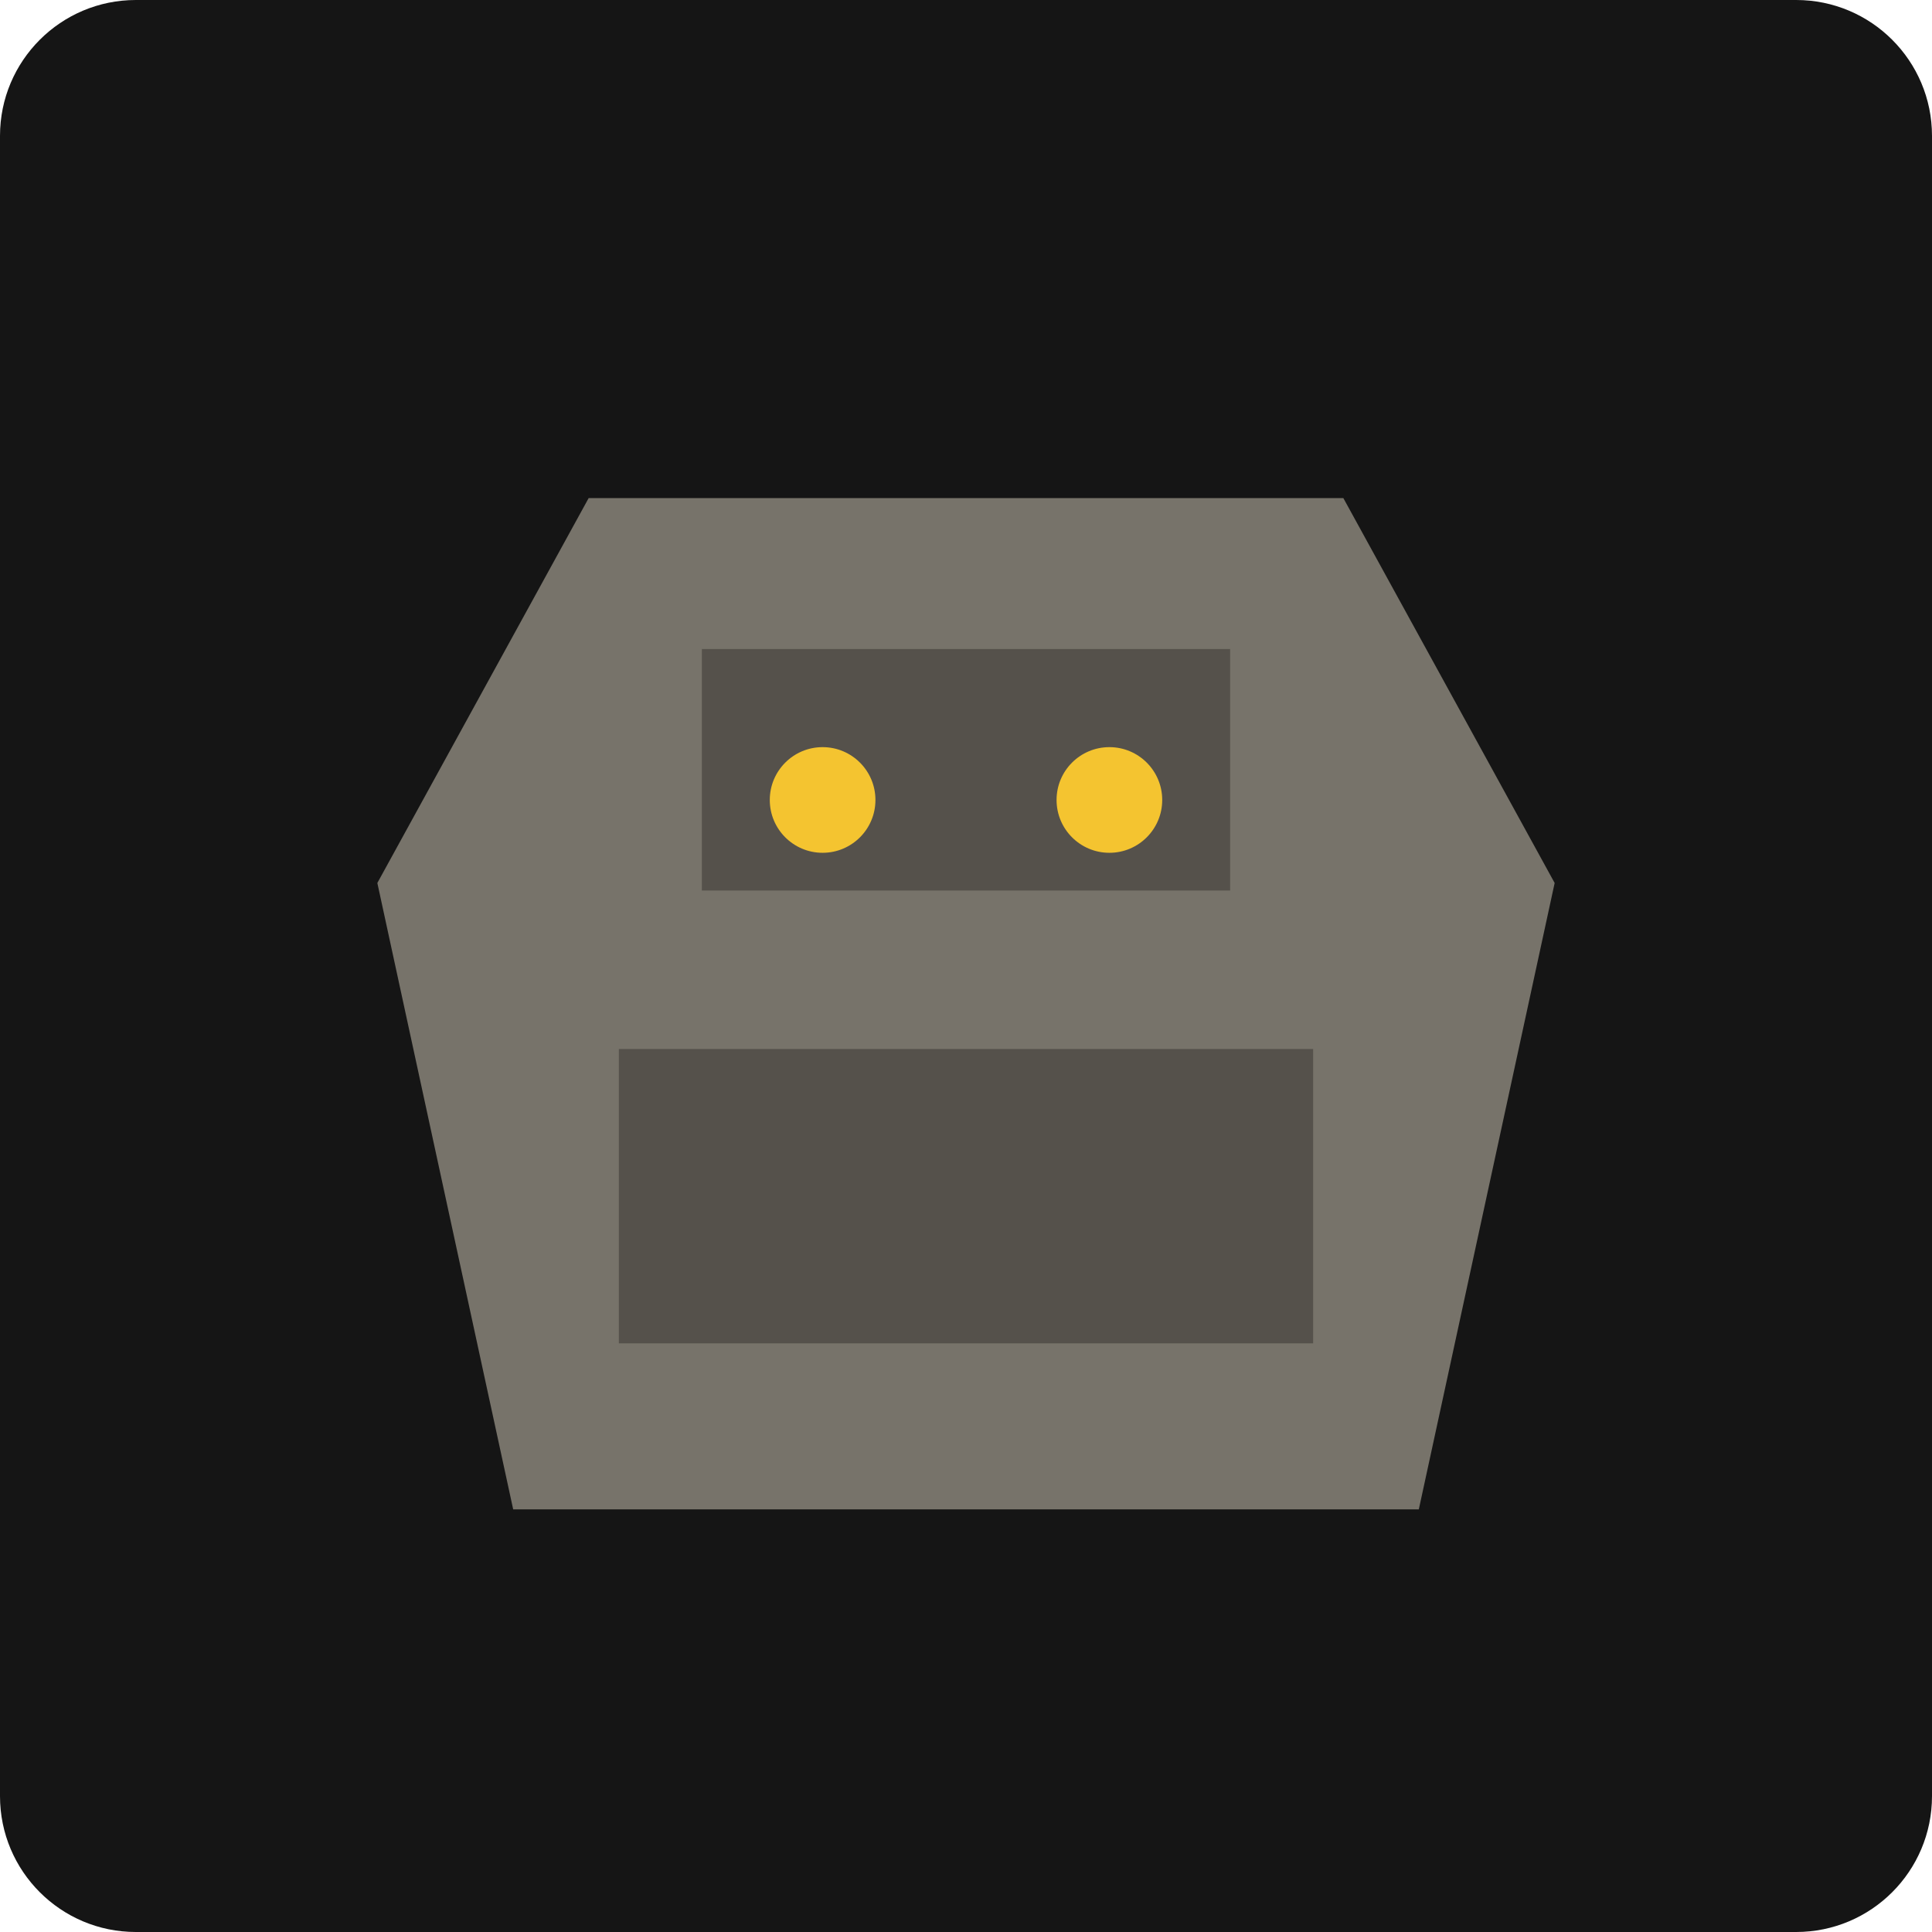
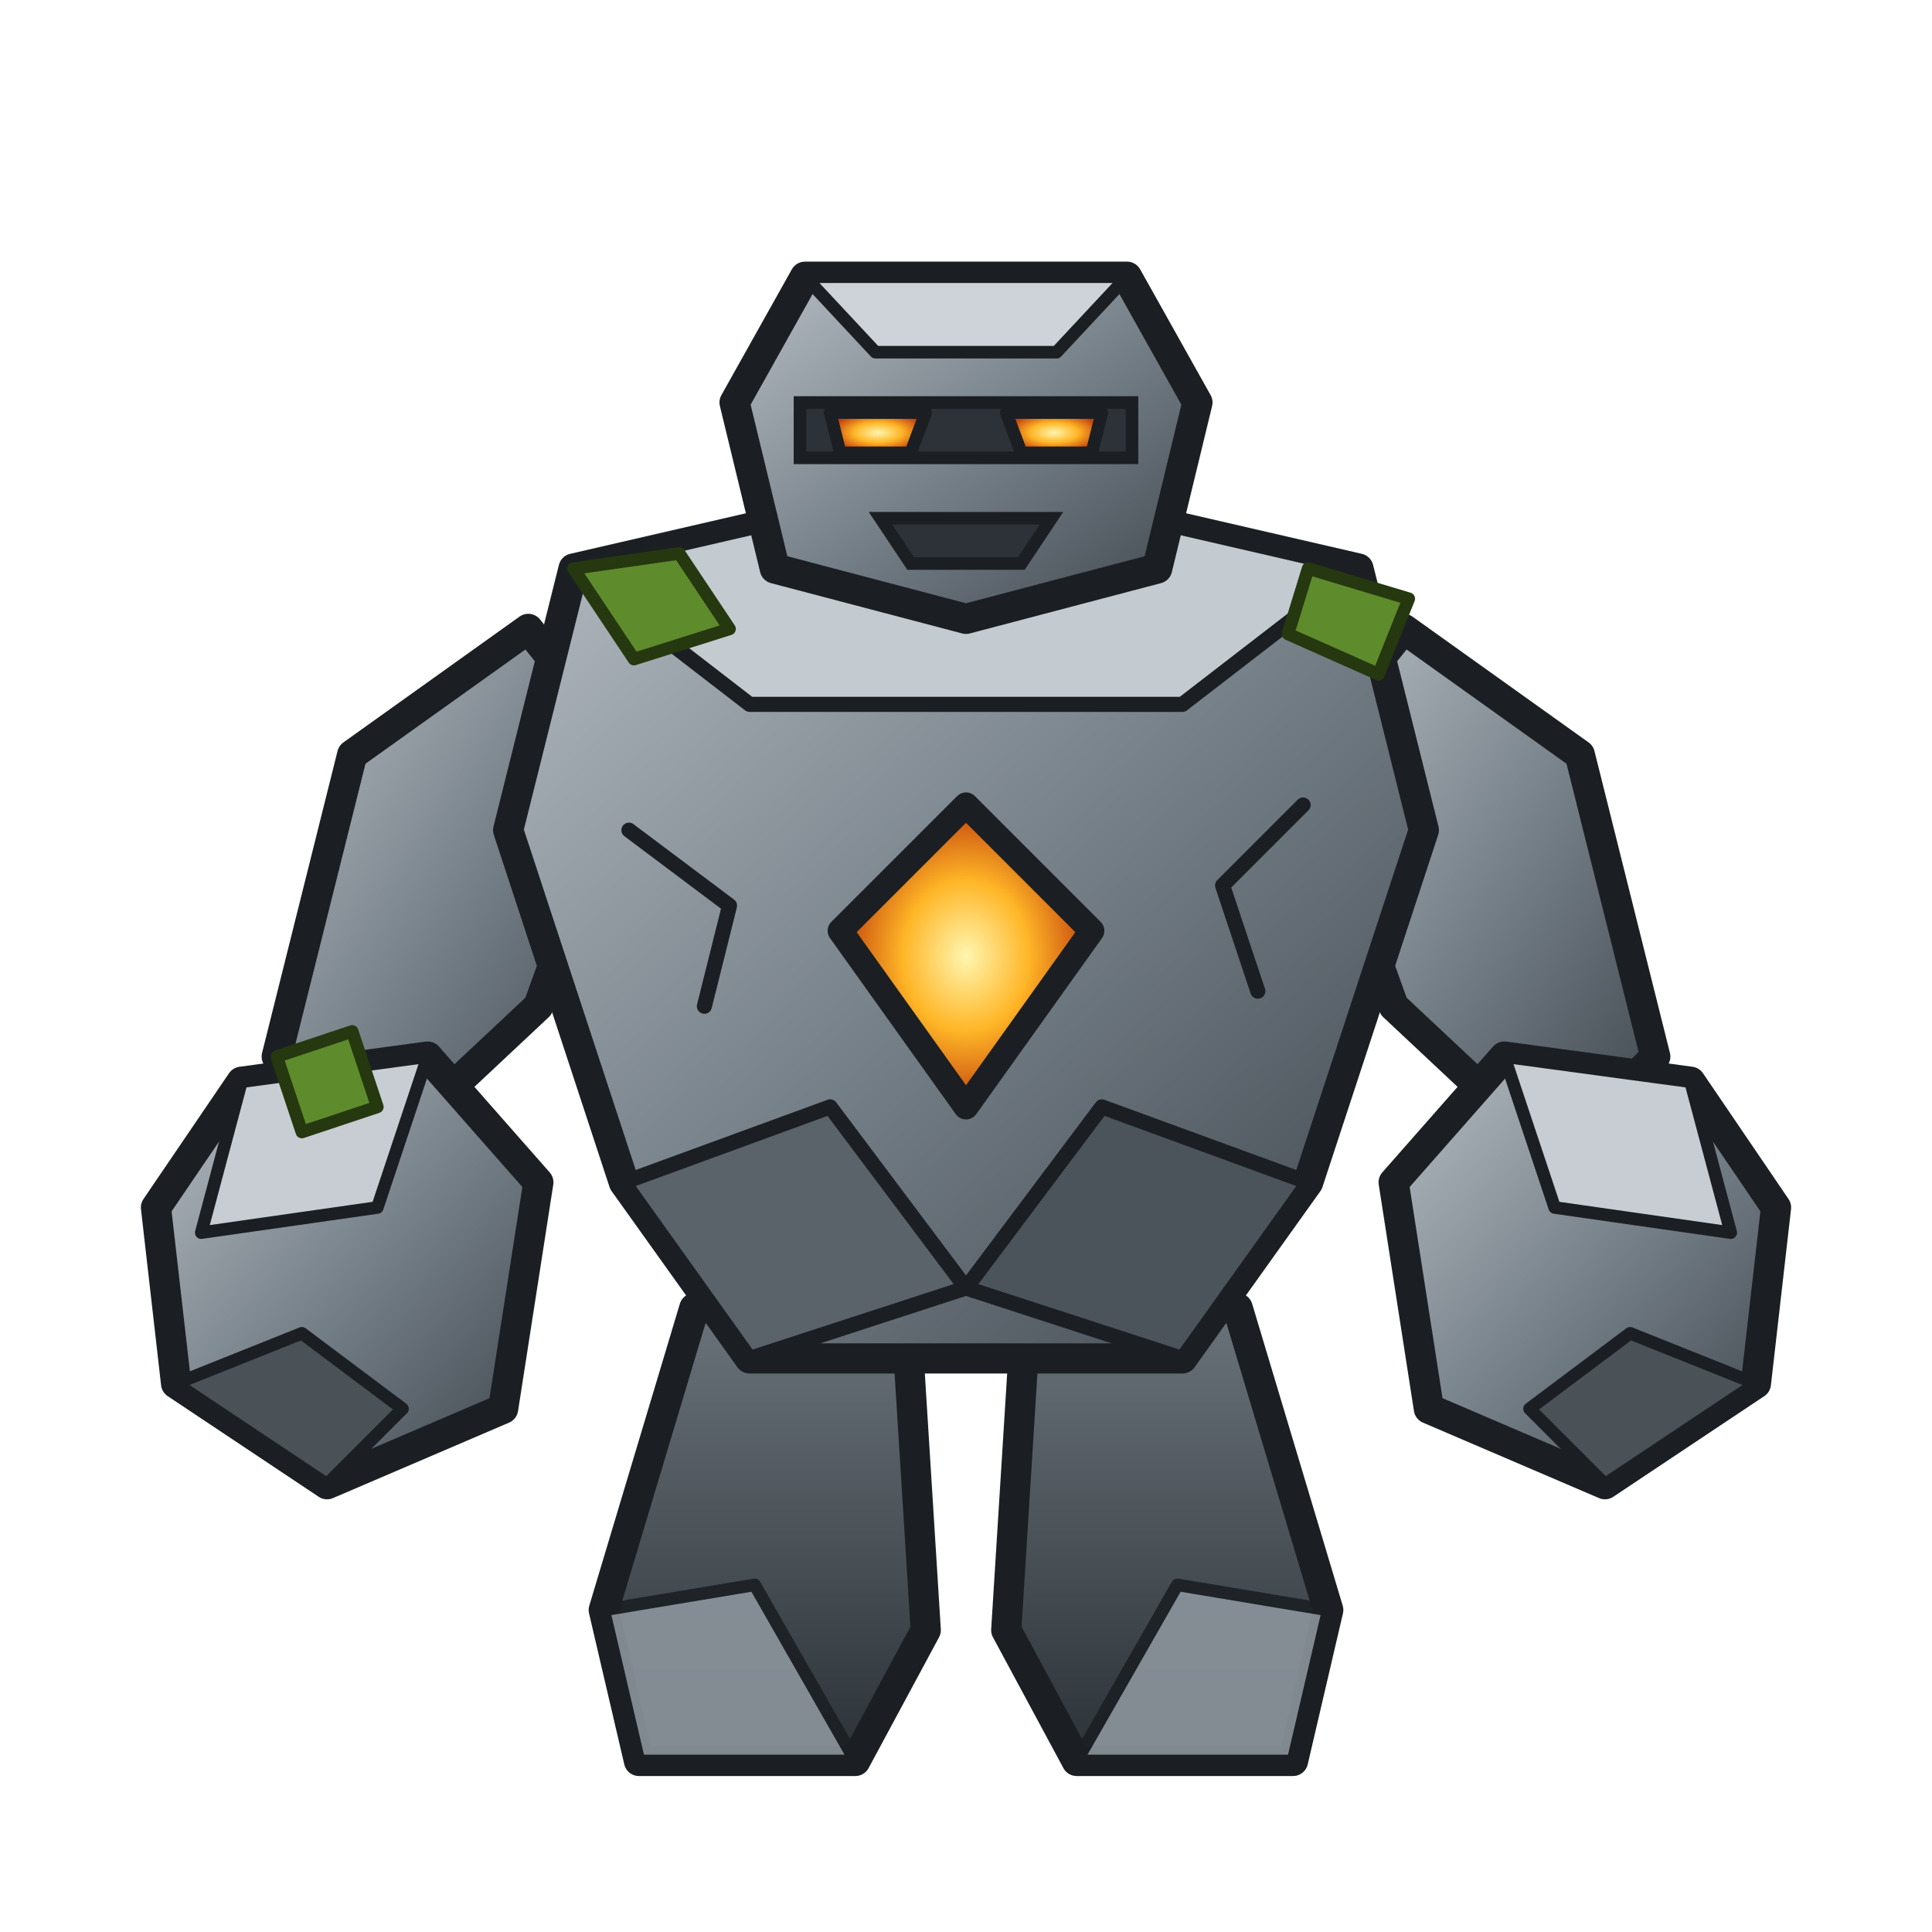
- <svg xmlns="http://www.w3.org/2000/svg" viewBox="0 0 256 256">
-   <rect width="256" height="256" rx="18" fill="#151515" />
-   <path fill="#77736a" d="M78 66h100l28 51-18 83H68l-18-83 28-51z" />
-   <path fill="#55514b" d="M93 86h70v32H93zM82 139h92v39H82z" />
-   <circle cx="109" cy="106" r="7" fill="#f4c430" />
-   <circle cx="147" cy="106" r="7" fill="#f4c430" />
+ <svg xmlns="http://www.w3.org/2000/svg" viewBox="0 0 768 768">
+   <defs>
+     <linearGradient id="stone" x1="0" y1="0" x2="1" y2="1">
+       <stop offset="0" stop-color="#B7BEC4" />
+       <stop offset="0.5" stop-color="#78828A" />
+       <stop offset="1" stop-color="#3E464D" />
+     </linearGradient>
+     <linearGradient id="stoneDark" x1="0" y1="0" x2="0" y2="1">
+       <stop offset="0" stop-color="#6A737A" />
+       <stop offset="1" stop-color="#2C3237" />
+     </linearGradient>
+     <radialGradient id="glow" cx="0.5" cy="0.5" r="0.5">
+       <stop offset="0" stop-color="#FFF6B0" />
+       <stop offset="0.5" stop-color="#FFB627" />
+       <stop offset="1" stop-color="#C2410C" />
+     </radialGradient>
+   </defs>
+   <g stroke="#1B1F23" stroke-width="12" stroke-linejoin="round">
+     <polygon points="276,520 360,520 368,648 340,700 254,700 240,640" fill="url(#stoneDark)" />
+     <polygon points="408,520 492,520 528,640 514,700 428,700 400,648" fill="url(#stoneDark)" />
+   </g>
+   <g fill="#8C959C" stroke="#1B1F23" stroke-width="5" stroke-linejoin="round" opacity="0.9">
+     <polygon points="254,700 240,640 300,630 340,700" />
+     <polygon points="514,700 528,640 468,630 428,700" />
+   </g>
+   <g stroke="#1B1F23" stroke-width="12" stroke-linejoin="round">
+     <polygon points="210,250 140,300 110,420 150,460 214,400 250,300" fill="url(#stone)" />
+     <polygon points="558,250 628,300 658,420 618,460 554,400 518,300" fill="url(#stone)" />
+   </g>
+   <g stroke="#1B1F23" stroke-width="12" stroke-linejoin="round">
+     <polygon points="96,430 170,420 214,470 200,560 130,590 70,550 62,480" fill="url(#stone)" />
+     <polygon points="672,430 598,420 554,470 568,560 638,590 698,550 706,480" fill="url(#stone)" />
+   </g>
+   <g stroke="#1B1F23" stroke-width="5" stroke-linejoin="round">
+     <polygon points="96,430 170,420 150,480 80,490" fill="#C7CDD2" />
+     <polygon points="672,430 598,420 618,480 688,490" fill="#C7CDD2" />
+     <polygon points="130,590 70,550 120,530 160,560" fill="#4A5258" />
+     <polygon points="638,590 698,550 648,530 608,560" fill="#4A5258" />
+   </g>
+   <g stroke="#1B1F23" stroke-width="12" stroke-linejoin="round">
+     <polygon points="384,190 540,226 566,330 520,470 470,540 298,540 248,470 202,330 228,226" fill="url(#stone)" />
+   </g>
+   <g stroke="#1B1F23" stroke-width="6" stroke-linejoin="round">
+     <polygon points="228,226 384,190 540,226 470,280 298,280" fill="#C3CAD0" />
+     <polygon points="248,470 298,540 384,512 330,440" fill="#5A636A" />
+     <polygon points="520,470 470,540 384,512 438,440" fill="#4C545B" />
+   </g>
+   <g stroke="#1B1F23" stroke-width="6" fill="none" stroke-linecap="round" stroke-linejoin="round">
+     <polyline points="250,330 290,360 280,400" />
+     <polyline points="518,320 486,352 500,394" />
+   </g>
+   <g fill="#5E8B2C" stroke="#25380F" stroke-width="5" stroke-linejoin="round">
+     <polygon points="228,226 270,220 290,250 252,262" />
+     <polygon points="520,226 560,238 548,268 512,252" />
+     <polygon points="110,420 140,410 150,440 120,450" />
+   </g>
+   <polygon points="384,320 434,370 384,440 334,370" fill="url(#glow)" stroke="#1B1F23" stroke-width="10" stroke-linejoin="round" />
+   <polyline points="384,340 384,420 M362,370 406,370" fill="none" stroke="#7C2D12" stroke-width="6" stroke-linecap="round" />
+   <g stroke="#1B1F23" stroke-width="12" stroke-linejoin="round">
+     <polygon points="320,110 448,110 476,160 460,226 384,246 308,226 292,160" fill="url(#stone)" />
+   </g>
+   <polygon points="320,110 448,110 420,140 348,140" fill="#CDD3D8" stroke="#1B1F23" stroke-width="5" stroke-linejoin="round" />
+   <rect x="318" y="160" width="132" height="22" fill="#2C3237" stroke="#1B1F23" stroke-width="5" />
+   <g stroke="#1B1F23" stroke-width="5" stroke-linejoin="round">
+     <polygon points="330,164 368,164 362,180 334,180" fill="url(#glow)" />
+     <polygon points="438,164 400,164 406,180 434,180" fill="url(#glow)" />
+   </g>
+   <polygon points="350,206 418,206 406,224 362,224" fill="#2C3237" stroke="#1B1F23" stroke-width="5" />
</svg>
